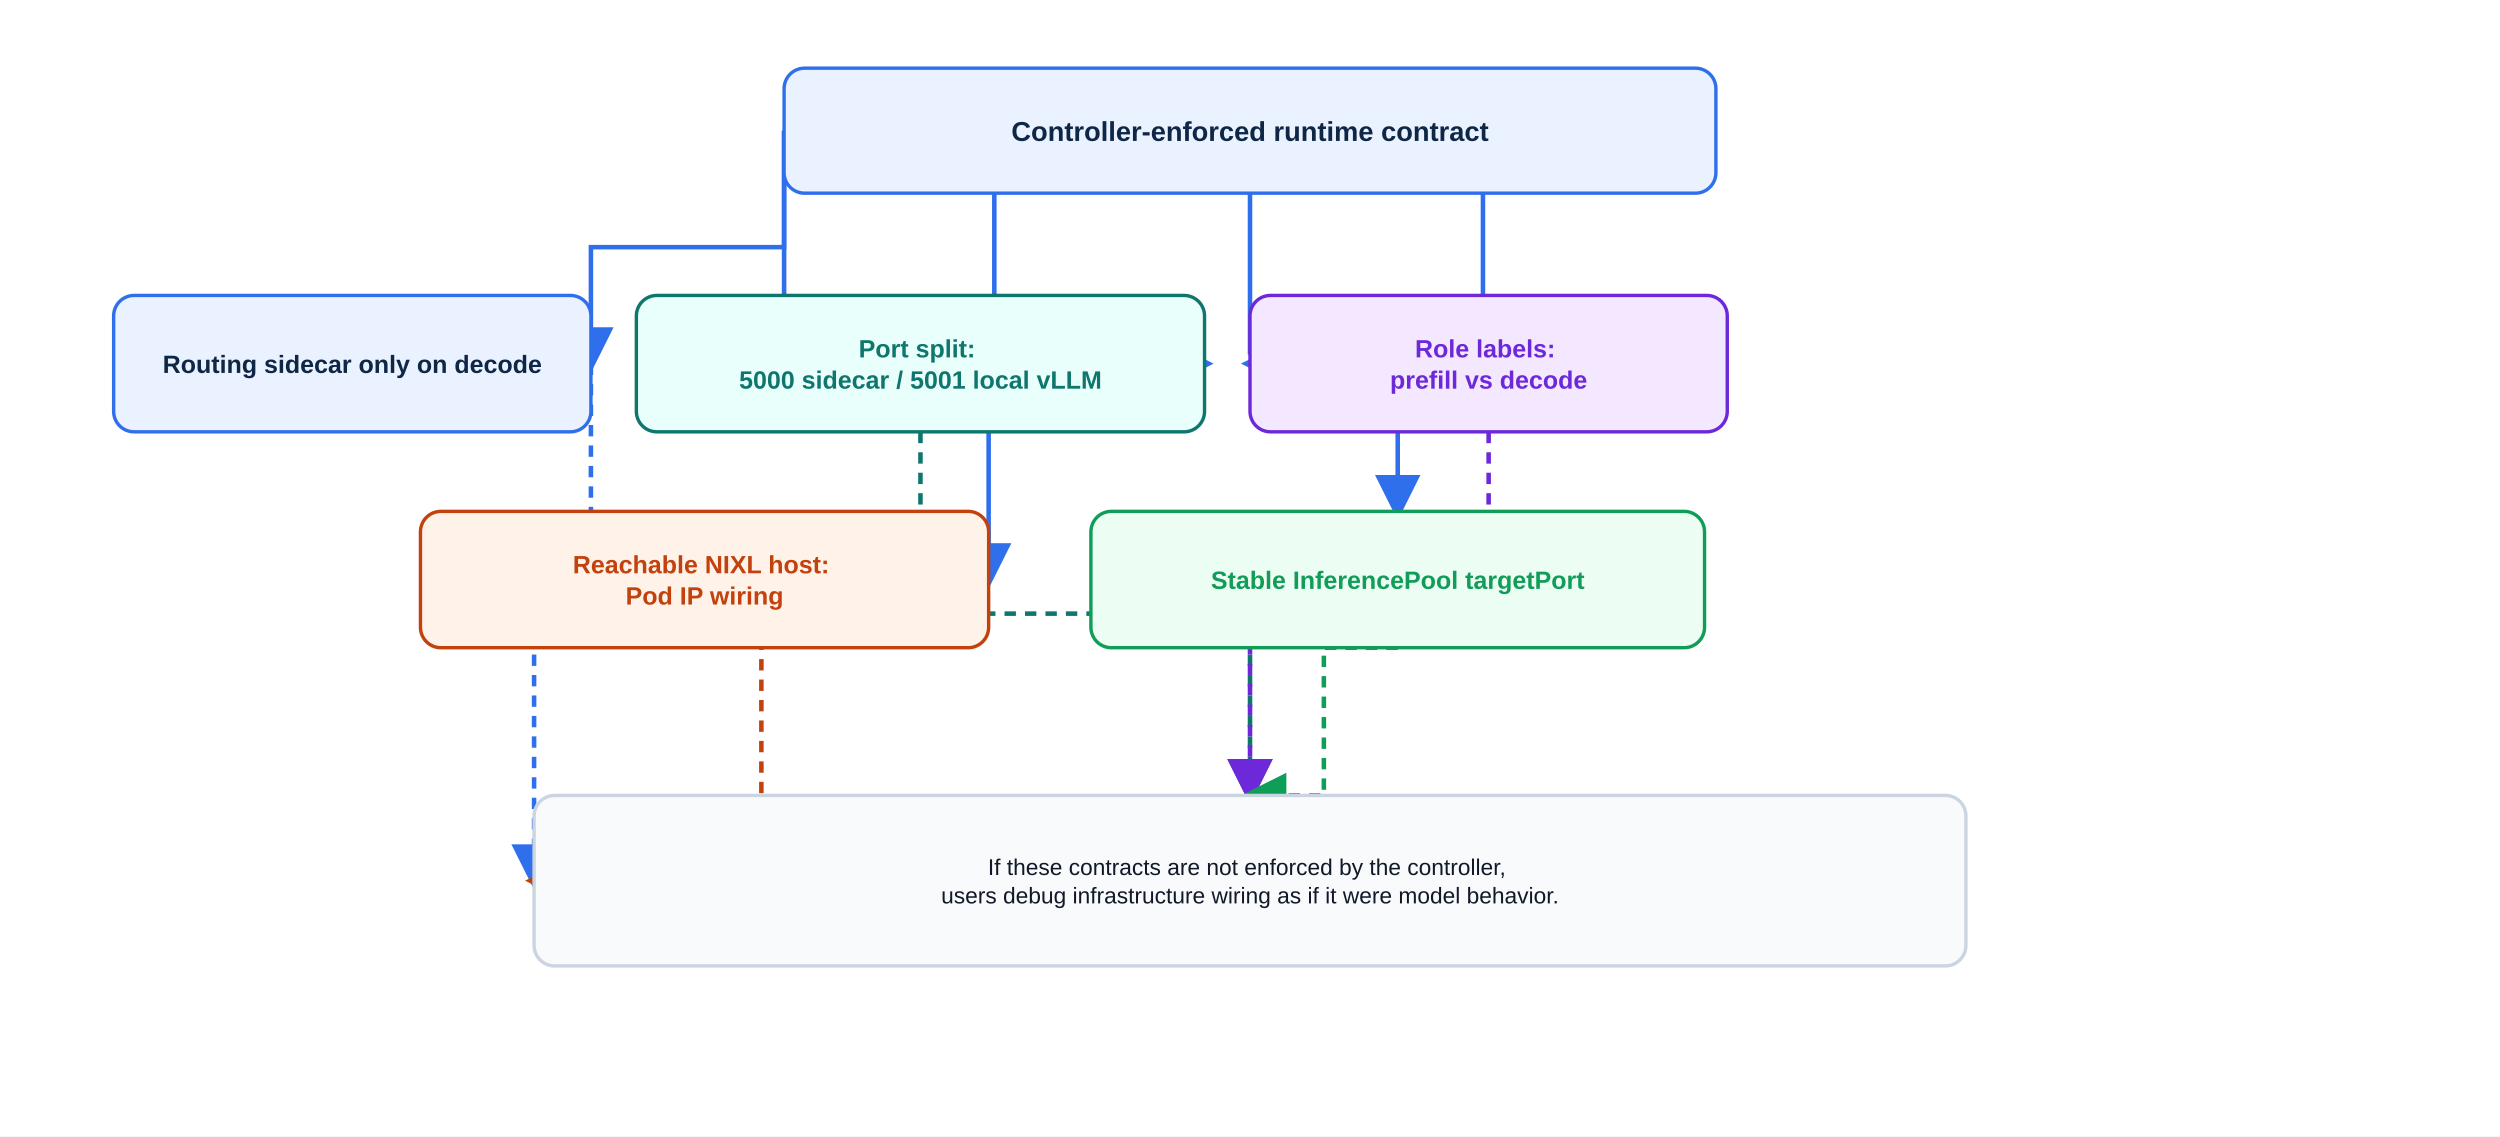
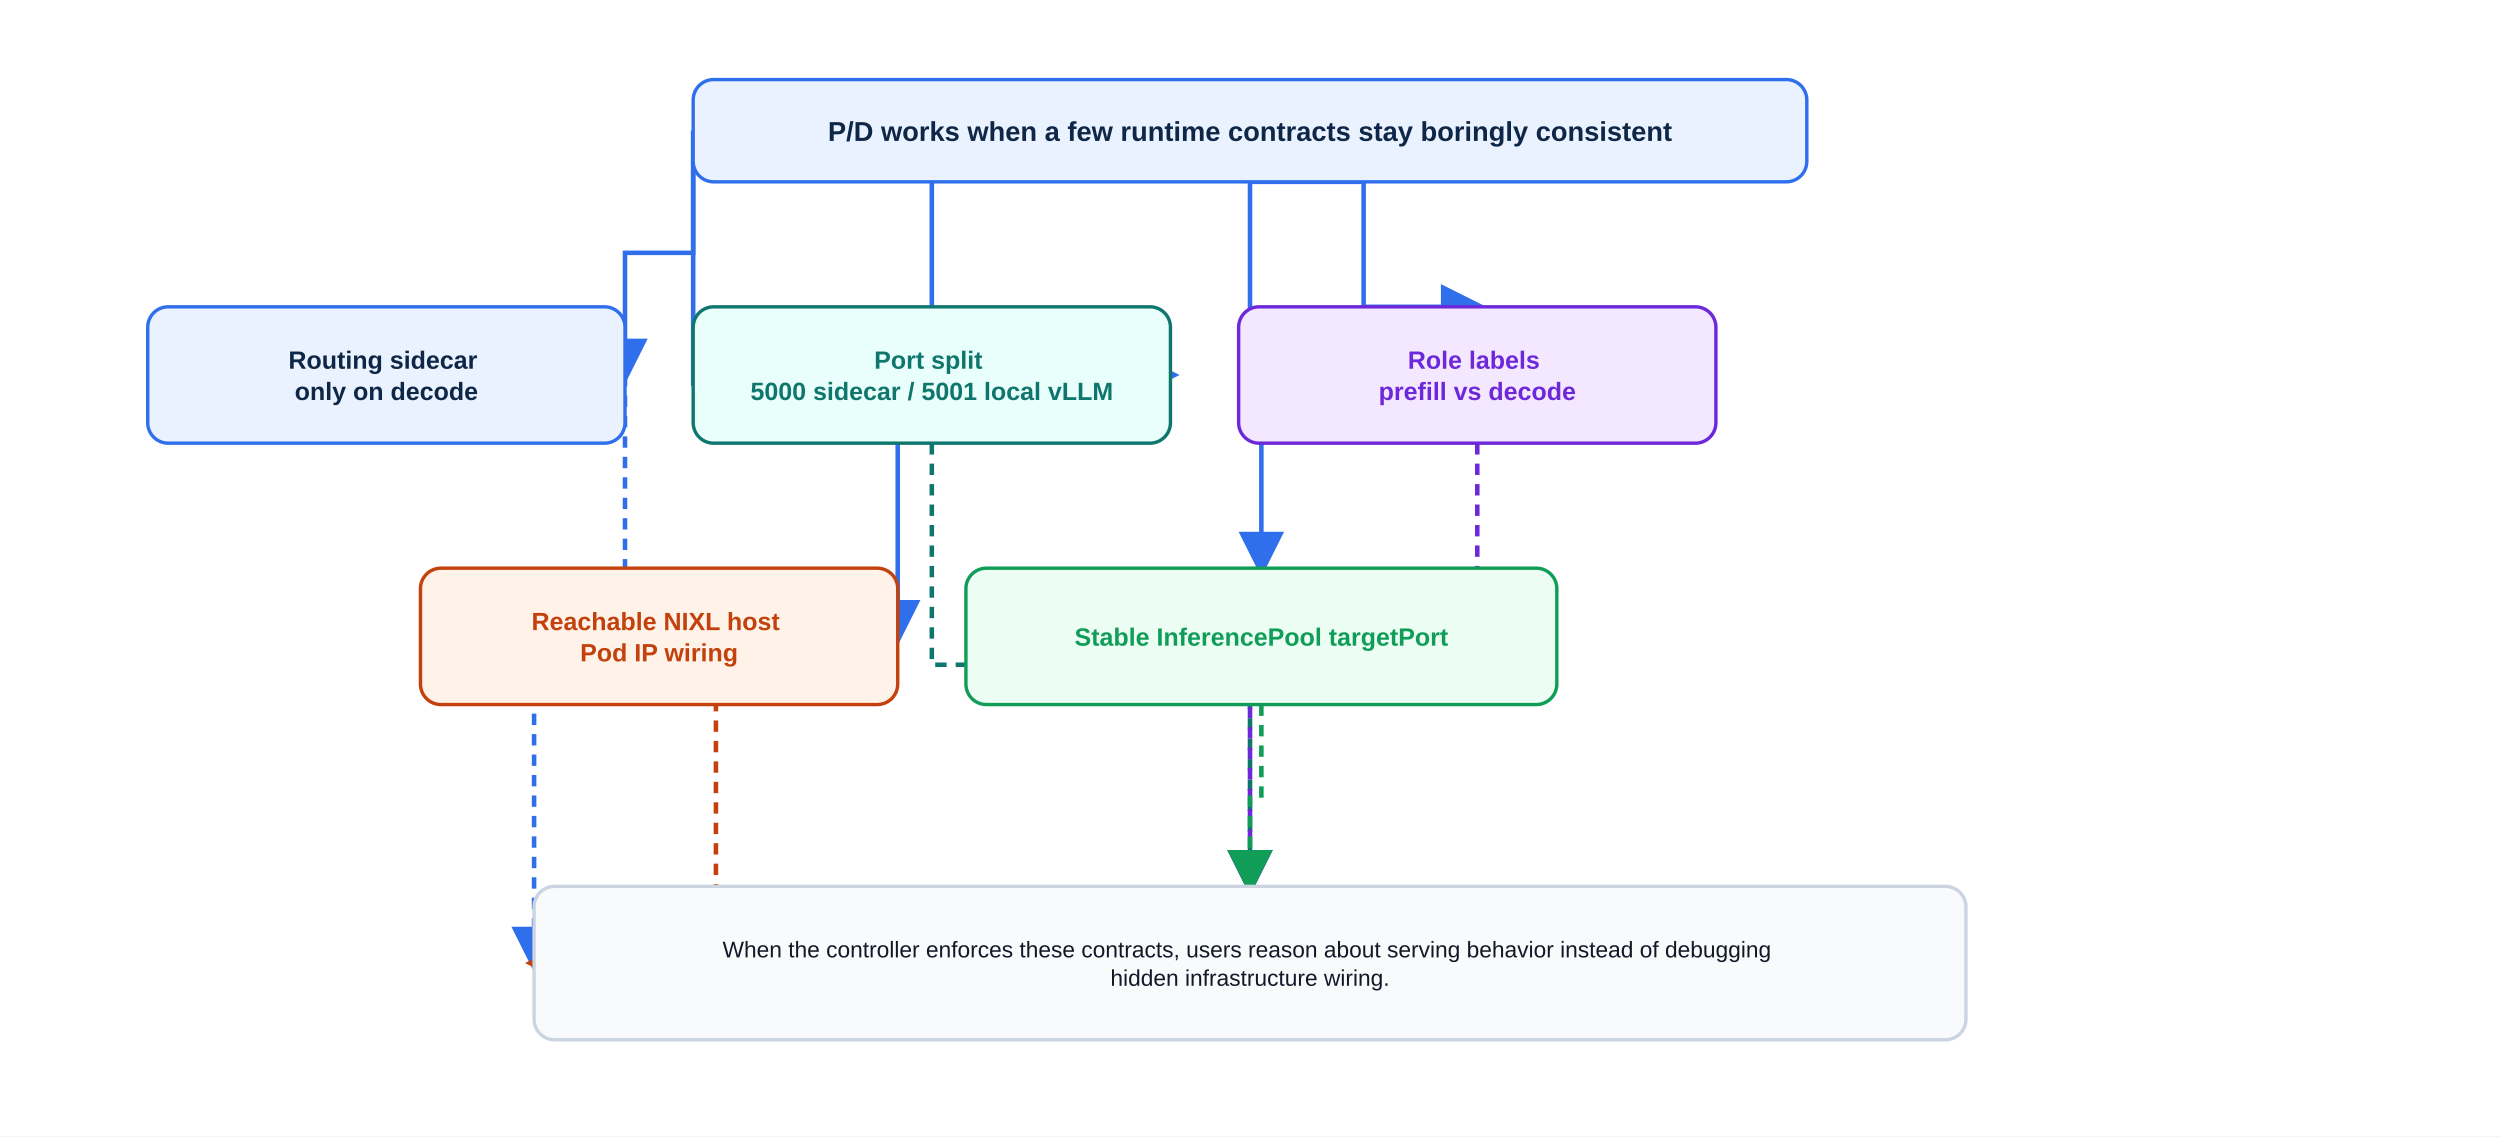
<svg xmlns="http://www.w3.org/2000/svg" width="2200" height="1000" viewBox="0 0 2200 1000">
  <defs>
    <marker id="solid1" markerWidth="10" markerHeight="10" refX="8" refY="5" orient="auto" markerUnits="strokeWidth">
      <path d="M 0 0 L 10 5 L 0 10 z" fill="#2F6FEB" />
    </marker>
    <marker id="dash2" markerWidth="10" markerHeight="10" refX="8" refY="5" orient="auto" markerUnits="strokeWidth">
      <path d="M 0 0 L 10 5 L 0 10 z" fill="#2F6FEB" />
    </marker>
    <marker id="dash3" markerWidth="10" markerHeight="10" refX="8" refY="5" orient="auto" markerUnits="strokeWidth">
      <path d="M 0 0 L 10 5 L 0 10 z" fill="#0F766E" />
    </marker>
    <marker id="dash4" markerWidth="10" markerHeight="10" refX="8" refY="5" orient="auto" markerUnits="strokeWidth">
      <path d="M 0 0 L 10 5 L 0 10 z" fill="#6D28D9" />
    </marker>
    <marker id="dash5" markerWidth="10" markerHeight="10" refX="8" refY="5" orient="auto" markerUnits="strokeWidth">
      <path d="M 0 0 L 10 5 L 0 10 z" fill="#C2410C" />
    </marker>
    <marker id="dash6" markerWidth="10" markerHeight="10" refX="8" refY="5" orient="auto" markerUnits="strokeWidth">
      <path d="M 0 0 L 10 5 L 0 10 z" fill="#0F9D58" />
    </marker>
  </defs>
  <rect x="0" y="0" width="2200" height="1000" fill="#FFFFFF" />
-   <path d="M 690.0 115.0 L 690.0 217.5 L 520.0 217.5 L 520.0 320.0" fill="none" stroke="#2F6FEB" stroke-width="4" marker-end="url(#solid1)" />
-   <path d="M 690.0 115.0 L 875.0 115.0 L 875.0 320.0 L 1060.0 320.0" fill="none" stroke="#2F6FEB" stroke-width="4" marker-end="url(#solid1)" />
-   <path d="M 1510.0 115.0 L 1305.0 115.0 L 1305.0 320.0 L 1100.0 320.0" fill="none" stroke="#2F6FEB" stroke-width="4" marker-end="url(#solid1)" />
-   <path d="M 690.0 115.0 L 690.0 312.5 L 870.0 312.5 L 870.0 510.0" fill="none" stroke="#2F6FEB" stroke-width="4" marker-end="url(#solid1)" />
-   <path d="M 1100.0 170.0 L 1100.0 310.0 L 1230.0 310.0 L 1230.0 450.0" fill="none" stroke="#2F6FEB" stroke-width="4" marker-end="url(#solid1)" />
-   <path d="M 520.0 320.0 L 520.0 547.5 L 470.0 547.5 L 470.0 775.0" fill="none" stroke="#2F6FEB" stroke-width="4" stroke-dasharray="10 8" marker-end="url(#dash2)" />
-   <path d="M 810.0 380.0 L 810.0 540.0 L 1100.0 540.0 L 1100.0 700.0" fill="none" stroke="#0F766E" stroke-width="4" stroke-dasharray="10 8" marker-end="url(#dash3)" />
-   <path d="M 1310.0 380.0 L 1310.0 540.0 L 1100.0 540.0 L 1100.0 700.0" fill="none" stroke="#6D28D9" stroke-width="4" stroke-dasharray="10 8" marker-end="url(#dash4)" />
-   <path d="M 870.0 510.0 L 670.0 510.0 L 670.0 775.0 L 470.0 775.0" fill="none" stroke="#C2410C" stroke-width="4" stroke-dasharray="10 8" marker-end="url(#dash5)" />
-   <path d="M 1230.0 570.0 L 1165.0 570.0 L 1165.0 700.0 L 1100.0 700.0" fill="none" stroke="#0F9D58" stroke-width="4" stroke-dasharray="10 8" marker-end="url(#dash6)" />
-   <rect x="690.0" y="60.0" width="820.0" height="110.0" rx="18" ry="18" fill="#EAF2FF" stroke="#2F6FEB" stroke-width="3" />
+   <path d="M 610.0 115.0 L 610.0 222.5 L 550.0 222.5 L 550.0 330.0" fill="none" stroke="#2F6FEB" stroke-width="4" marker-end="url(#solid1)" />
+   <path d="M 610.0 115.0 L 820.0 115.0 L 820.0 330.0 L 1030.0 330.0" fill="none" stroke="#2F6FEB" stroke-width="4" marker-end="url(#solid1)" />
+   <path d="M 1100.0 160.0 L 1200.0 160.0 L 1200.0 270.0 L 1300.0 270.0" fill="none" stroke="#2F6FEB" stroke-width="4" marker-end="url(#solid1)" />
+   <path d="M 610.0 115.0 L 610.0 337.5 L 790.0 337.5 L 790.0 560.0" fill="none" stroke="#2F6FEB" stroke-width="4" marker-end="url(#solid1)" />
+   <path d="M 1100.0 160.0 L 1100.0 330.0 L 1110.0 330.0 L 1110.0 500.0" fill="none" stroke="#2F6FEB" stroke-width="4" marker-end="url(#solid1)" />
+   <path d="M 550.0 330.0 L 550.0 588.8 L 470.0 588.8 L 470.0 847.5" fill="none" stroke="#2F6FEB" stroke-width="4" stroke-dasharray="10 8" marker-end="url(#dash2)" />
+   <path d="M 820.0 390.0 L 820.0 585.0 L 1100.0 585.0 L 1100.0 780.0" fill="none" stroke="#0F766E" stroke-width="4" stroke-dasharray="10 8" marker-end="url(#dash3)" />
+   <path d="M 1300.0 390.0 L 1300.0 585.0 L 1100.0 585.0 L 1100.0 780.0" fill="none" stroke="#6D28D9" stroke-width="4" stroke-dasharray="10 8" marker-end="url(#dash4)" />
+   <path d="M 790.0 560.0 L 630.0 560.0 L 630.0 847.5 L 470.0 847.5" fill="none" stroke="#C2410C" stroke-width="4" stroke-dasharray="10 8" marker-end="url(#dash5)" />
+   <path d="M 1110.0 620.0 L 1110.0 700.0 L 1100.0 700.0 L 1100.0 780.0" fill="none" stroke="#0F9D58" stroke-width="4" stroke-dasharray="10 8" marker-end="url(#dash6)" />
+   <rect x="610.0" y="70.0" width="980.0" height="90.0" rx="18" ry="18" fill="#EAF2FF" stroke="#2F6FEB" stroke-width="3" />
  <text x="1100.0" y="124.0" text-anchor="middle" font-family="Aptos, Arial, sans-serif" font-size="24" font-weight="700" fill="#0F2747">
-     <tspan x="1100.0" dy="0.0">Controller-enforced runtime contract</tspan>
+     <tspan x="1100.0" dy="0.0">P/D works when a few runtime contracts stay boringly consistent</tspan>
  </text>
-   <rect x="100.0" y="260.0" width="420.0" height="120.0" rx="18" ry="18" fill="#EAF2FF" stroke="#2F6FEB" stroke-width="3" />
-   <text x="310.0" y="328.2" text-anchor="middle" font-family="Aptos, Arial, sans-serif" font-size="22" font-weight="700" fill="#0F2747">
-     <tspan x="310.0" dy="0.0">Routing sidecar only on decode</tspan>
+   <rect x="130.0" y="270.0" width="420.0" height="120.0" rx="18" ry="18" fill="#EAF2FF" stroke="#2F6FEB" stroke-width="3" />
+   <text x="340.0" y="324.5" text-anchor="middle" font-family="Aptos, Arial, sans-serif" font-size="22" font-weight="700" fill="#0F2747">
+     <tspan x="340.0" dy="0.0">Routing sidecar</tspan>
+     <tspan x="340.0" dy="27.5">only on decode</tspan>
  </text>
-   <rect x="560.0" y="260.0" width="500.0" height="120.0" rx="18" ry="18" fill="#E8FFFB" stroke="#0F766E" stroke-width="3" />
-   <text x="810.0" y="314.5" text-anchor="middle" font-family="Aptos, Arial, sans-serif" font-size="22" font-weight="700" fill="#0F766E">
-     <tspan x="810.0" dy="0.0">Port split:</tspan>
-     <tspan x="810.0" dy="27.5">5000 sidecar / 5001 local vLLM</tspan>
+   <rect x="610.0" y="270.0" width="420.0" height="120.0" rx="18" ry="18" fill="#E8FFFB" stroke="#0F766E" stroke-width="3" />
+   <text x="820.0" y="324.5" text-anchor="middle" font-family="Aptos, Arial, sans-serif" font-size="22" font-weight="700" fill="#0F766E">
+     <tspan x="820.0" dy="0.0">Port split</tspan>
+     <tspan x="820.0" dy="27.5">5000 sidecar / 5001 local vLLM</tspan>
  </text>
-   <rect x="1100.0" y="260.0" width="420.0" height="120.0" rx="18" ry="18" fill="#F3E8FF" stroke="#6D28D9" stroke-width="3" />
-   <text x="1310.0" y="314.5" text-anchor="middle" font-family="Aptos, Arial, sans-serif" font-size="22" font-weight="700" fill="#6D28D9">
-     <tspan x="1310.0" dy="0.0">Role labels:</tspan>
-     <tspan x="1310.0" dy="27.5">prefill vs decode</tspan>
+   <rect x="1090.0" y="270.0" width="420.0" height="120.0" rx="18" ry="18" fill="#F3E8FF" stroke="#6D28D9" stroke-width="3" />
+   <text x="1300.0" y="324.5" text-anchor="middle" font-family="Aptos, Arial, sans-serif" font-size="22" font-weight="700" fill="#6D28D9">
+     <tspan x="1300.0" dy="0.0">Role labels</tspan>
+     <tspan x="1300.0" dy="27.5">prefill vs decode</tspan>
  </text>
-   <rect x="370.0" y="450.0" width="500.0" height="120.0" rx="18" ry="18" fill="#FFF2E8" stroke="#C2410C" stroke-width="3" />
-   <text x="620.0" y="504.5" text-anchor="middle" font-family="Aptos, Arial, sans-serif" font-size="22" font-weight="700" fill="#C2410C">
-     <tspan x="620.0" dy="0.0">Reachable NIXL host:</tspan>
-     <tspan x="620.0" dy="27.5">Pod IP wiring</tspan>
+   <rect x="370.0" y="500.0" width="420.0" height="120.0" rx="18" ry="18" fill="#FFF2E8" stroke="#C2410C" stroke-width="3" />
+   <text x="580.0" y="554.5" text-anchor="middle" font-family="Aptos, Arial, sans-serif" font-size="22" font-weight="700" fill="#C2410C">
+     <tspan x="580.0" dy="0.0">Reachable NIXL host</tspan>
+     <tspan x="580.0" dy="27.5">Pod IP wiring</tspan>
  </text>
-   <rect x="960.0" y="450.0" width="540.0" height="120.0" rx="18" ry="18" fill="#ECFDF3" stroke="#0F9D58" stroke-width="3" />
-   <text x="1230.0" y="518.2" text-anchor="middle" font-family="Aptos, Arial, sans-serif" font-size="22" font-weight="700" fill="#0F9D58">
-     <tspan x="1230.0" dy="0.0">Stable InferencePool targetPort</tspan>
+   <rect x="850.0" y="500.0" width="520.0" height="120.0" rx="18" ry="18" fill="#ECFDF3" stroke="#0F9D58" stroke-width="3" />
+   <text x="1110.0" y="568.2" text-anchor="middle" font-family="Aptos, Arial, sans-serif" font-size="22" font-weight="700" fill="#0F9D58">
+     <tspan x="1110.0" dy="0.0">Stable InferencePool targetPort</tspan>
  </text>
-   <rect x="470.0" y="700.0" width="1260.0" height="150.0" rx="18" ry="18" fill="#F8FAFC" stroke="#CBD5E1" stroke-width="3" />
-   <text x="1100.0" y="770.0" text-anchor="middle" font-family="Aptos, Arial, sans-serif" font-size="20" font-weight="400" fill="#111827">
-     <tspan x="1100.0" dy="0.0">If these contracts are not enforced by the controller,</tspan>
-     <tspan x="1100.0" dy="25.0">users debug infrastructure wiring as if it were model behavior.</tspan>
+   <rect x="470.0" y="780.0" width="1260.0" height="135.0" rx="18" ry="18" fill="#F8FAFC" stroke="#CBD5E1" stroke-width="3" />
+   <text x="1100.0" y="842.5" text-anchor="middle" font-family="Aptos, Arial, sans-serif" font-size="20" font-weight="400" fill="#111827">
+     <tspan x="1100.0" dy="0.0">When the controller enforces these contracts, users reason about serving behavior instead of debugging</tspan>
+     <tspan x="1100.0" dy="25.0">hidden infrastructure wiring.</tspan>
  </text>
</svg>
